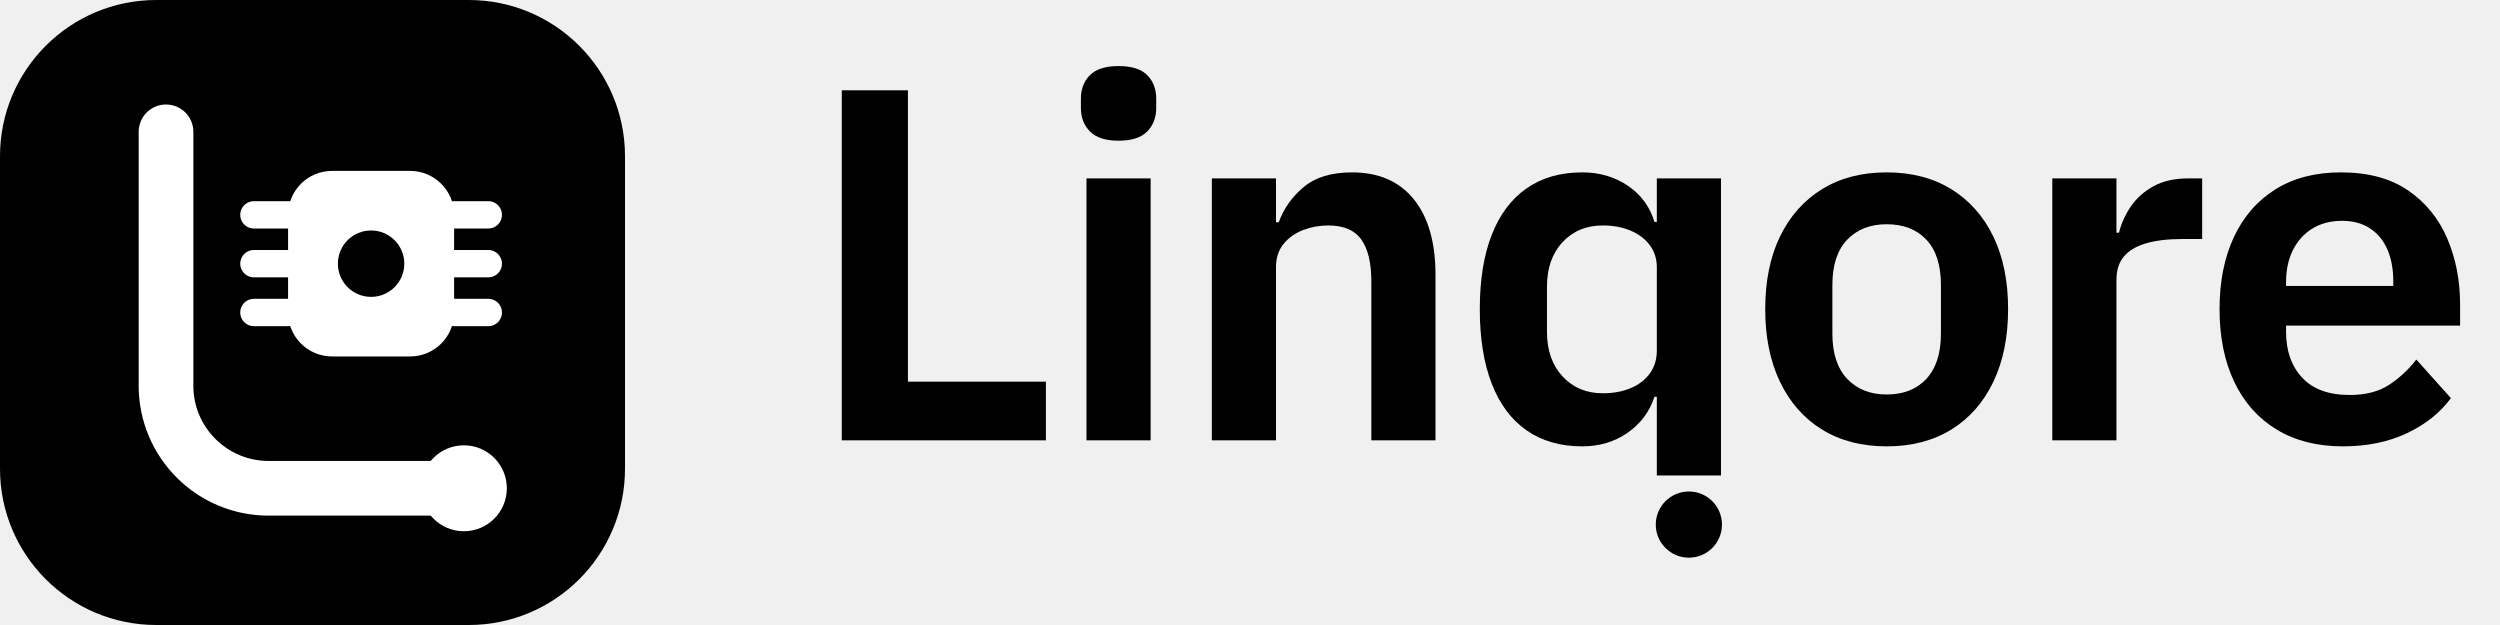
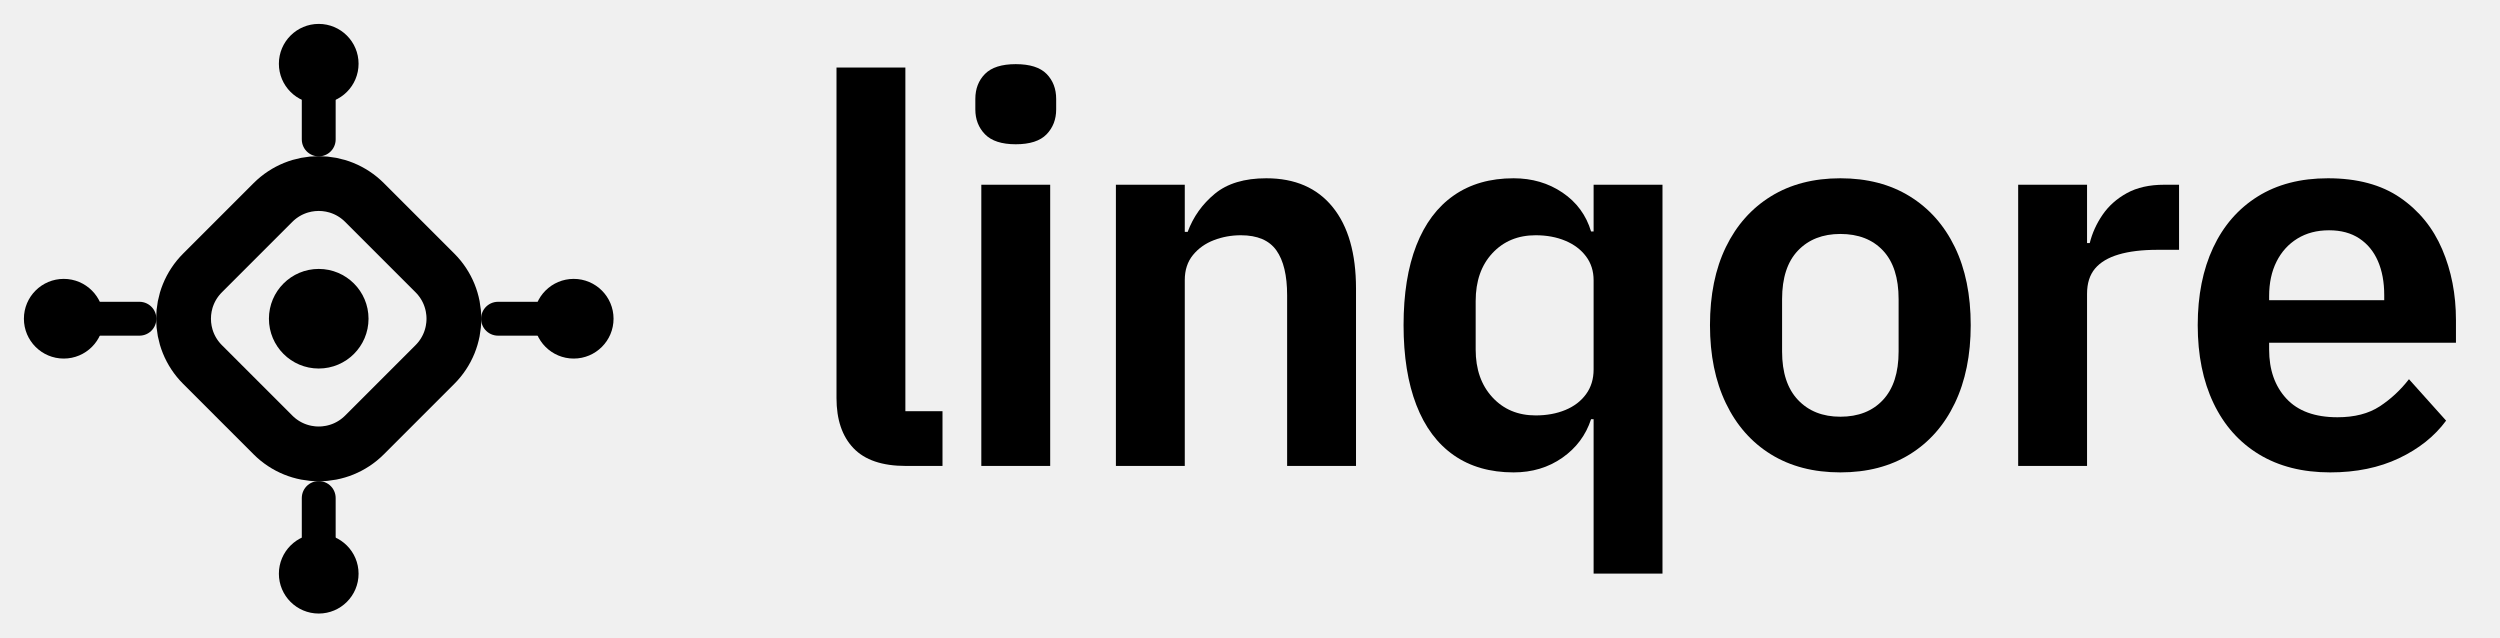
- <svg xmlns="http://www.w3.org/2000/svg" viewBox="0 0 256 64" width="256" height="64">
+ <svg xmlns="http://www.w3.org/2000/svg" viewBox="0 0 251 64" width="251" height="64">
  <g transform="translate(0.00 0.00) scale(1)">
-     <rect width="64" height="64" rx="16" fill="#000" />
-     <path d="M17 13.5v26a10.5 10.5 0 0 0 10.5 10.5H46" fill="none" stroke="#fff" stroke-width="5.6" stroke-linecap="round" />
-     <path d="M26 22h3.5M26 27h3.5M26 32h3.5M46.5 22h3.5M46.5 27h3.5M46.5 32h3.5" stroke="#fff" stroke-width="2.8" stroke-linecap="round" />
-     <rect x="29.5" y="17.5" width="17" height="19" rx="4.5" fill="#fff" />
-     <circle cx="38" cy="27" r="3.4" fill="#000" />
-     <circle cx="47.5" cy="50" r="4.4" fill="#fff" />
+     <rect x="20.5" y="20.5" width="23" height="23" rx="6.5" fill="none" stroke="#000" stroke-width="5.5" transform="rotate(45 32 32)" />
+     <circle cx="32" cy="32" r="5" fill="#000" />
+     <path d="M32 14V8.6" stroke="#000" stroke-width="3.4" stroke-linecap="round" transform="rotate(0 32 32)" />
+     <circle cx="32" cy="6.4" r="4" fill="#000" transform="rotate(0 32 32)" />
+     <path d="M32 14V8.6" stroke="#000" stroke-width="3.4" stroke-linecap="round" transform="rotate(90 32 32)" />
+     <circle cx="32" cy="6.4" r="4" fill="#000" transform="rotate(90 32 32)" />
+     <path d="M32 14V8.6" stroke="#000" stroke-width="3.4" stroke-linecap="round" transform="rotate(180 32 32)" />
+     <circle cx="32" cy="6.4" r="4" fill="#000" transform="rotate(180 32 32)" />
+     <path d="M32 14V8.6" stroke="#000" stroke-width="3.4" stroke-linecap="round" transform="rotate(270 32 32)" />
+     <circle cx="32" cy="6.4" r="4" fill="#000" transform="rotate(270 32 32)" />
  </g>
-   <g transform="translate(82.00 45.09) scale(0.05135)">
-     <path fill="#000" d="M488.805 0.0H81.72V-698.0H213.661V-117.006H488.805Z" />
-     <path fill="#000" d="M633.69 -597.519Q594.59 -597.519 576.597 -616.012Q558.605 -634.504 558.605 -662.26V-681.605Q558.605 -710.065 576.597 -728.205Q594.59 -746.345 633.69 -746.345Q673.086 -746.345 690.931 -728.205Q708.776 -710.065 708.776 -681.605V-662.26Q708.776 -634.504 690.931 -616.012Q673.086 -597.519 633.69 -597.519ZM569.72 0.0V-522.345H697.661V0.0Z" />
-     <path fill="#000" d="M947.661 0.0H819.72V-522.345H947.661V-434.82H953.071Q968.546 -476.705 1003.398 -505.525Q1038.251 -534.345 1099.071 -534.345Q1179.071 -534.345 1222.398 -480.818Q1265.726 -427.29 1265.726 -329.59V0.0H1137.785V-317.0Q1137.785 -372.351 1117.802 -400.428Q1097.82 -428.504 1051.805 -428.504Q1025.571 -428.504 1001.796 -419.414Q978.021 -410.324 962.841 -391.749Q947.661 -373.173 947.661 -345.31Z" />
-     <clipPath id="qc5">
-       <rect x="-1000" y="-2000" width="5348" height="2070" />
-     </clipPath>
-     <path clip-path="url(#qc5)" fill="#000" d="M1707.08 200.0V-86.82H1702.375Q1687.835 -42.345 1648.925 -15.173Q1610.015 12.0 1558.425 12.0Q1493.015 12.0 1447.277 -19.942Q1401.54 -51.885 1377.802 -113.237Q1354.065 -174.59 1354.065 -261.525Q1354.065 -348.755 1377.802 -409.608Q1401.54 -470.46 1447.277 -502.403Q1493.015 -534.345 1558.425 -534.345Q1610.015 -534.345 1649.367 -507.673Q1688.72 -481.0 1702.375 -435.525H1707.08V-522.345H1835.021V200.0ZM1599.46 -93.841Q1630.115 -93.841 1654.475 -103.873Q1678.835 -113.906 1692.957 -133.176Q1707.08 -152.445 1707.08 -179.1V-345.015Q1707.08 -370.49 1692.957 -389.317Q1678.835 -408.144 1654.475 -418.324Q1630.115 -428.504 1599.46 -428.504Q1550.086 -428.504 1519.046 -395.17Q1488.006 -361.835 1488.006 -306.23V-216.115Q1488.006 -161.215 1519.046 -127.528Q1550.086 -93.841 1599.46 -93.841Z" />
-     <circle cx="1771" cy="168" r="66" fill="#000" />
-     <path fill="#000" d="M2165.41 12.0Q2090.77 12.0 2036.507 -21.5Q1982.245 -55.0 1952.745 -116.558Q1923.245 -178.115 1923.245 -261.525Q1923.245 -345.64 1952.745 -406.493Q1982.245 -467.345 2036.507 -500.845Q2090.77 -534.345 2165.41 -534.345Q2240.05 -534.345 2294.313 -500.845Q2348.575 -467.345 2378.075 -406.493Q2407.575 -345.64 2407.575 -261.525Q2407.575 -178.115 2378.075 -116.558Q2348.575 -55.0 2294.313 -21.5Q2240.05 12.0 2165.41 12.0ZM2165.41 -91.431Q2215.605 -91.431 2244.619 -122.618Q2273.634 -153.805 2273.634 -212.54V-309.805Q2273.634 -369.245 2244.619 -400.08Q2215.605 -430.914 2165.41 -430.914Q2116.215 -430.914 2086.701 -400.08Q2057.186 -369.245 2057.186 -309.805V-212.54Q2057.186 -153.805 2086.701 -122.618Q2116.215 -91.431 2165.41 -91.431Z" />
-     <path fill="#000" d="M2623.661 0.0H2495.72V-522.345H2623.661V-413.95H2628.661Q2635.546 -441.77 2652.431 -466.442Q2669.316 -491.115 2697.553 -506.73Q2725.791 -522.345 2767.086 -522.345H2794.561V-401.454H2754.611Q2711.611 -401.454 2682.373 -392.774Q2653.136 -384.094 2638.398 -366.504Q2623.661 -348.914 2623.661 -319.684Z" />
-     <path fill="#000" d="M3075.345 12.0Q2998.295 12.0 2943.122 -21.5Q2887.95 -55.0 2858.597 -116.558Q2829.245 -178.115 2829.245 -261.525Q2829.245 -344.23 2857.892 -405.435Q2886.54 -466.64 2940.655 -500.493Q2994.77 -534.345 3071.115 -534.345Q3152.805 -534.345 3205.273 -498.32Q3257.74 -462.295 3283.33 -402.475Q3308.92 -342.655 3308.92 -271.065V-228.835H2961.891V-216.115Q2961.891 -159.69 2993.931 -125.061Q3025.971 -90.431 3088.805 -90.431Q3136.395 -90.431 3167.255 -110.611Q3198.115 -130.791 3221.64 -161.1L3290.625 -84.144Q3258.575 -40.605 3203.108 -14.302Q3147.64 12.0 3075.345 12.0ZM3073.23 -437.734Q3039.395 -437.734 3014.356 -422.317Q2989.316 -406.9 2975.603 -379.507Q2961.891 -352.115 2961.891 -315.575V-307.87H3175.684V-317.46Q3175.684 -353.59 3163.972 -380.54Q3152.26 -407.49 3129.367 -422.612Q3106.475 -437.734 3073.23 -437.734Z" />
+   <g transform="translate(80.00 46.78) scale(0.05405)">
+     <path fill="#000" d="M270.611 0.0H202.431Q136.755 0.0 105.237 -33.018Q73.72 -66.035 73.72 -126.006V-740.0H201.661V-101.726H270.611Z" />
+     <path fill="#000" d="M406.69 -597.519Q367.59 -597.519 349.597 -616.012Q331.605 -634.504 331.605 -662.26V-681.605Q331.605 -710.065 349.597 -728.205Q367.59 -746.345 406.69 -746.345Q446.086 -746.345 463.931 -728.205Q481.776 -710.065 481.776 -681.605V-662.26Q481.776 -634.504 463.931 -616.012Q446.086 -597.519 406.69 -597.519ZM342.72 0.0V-522.345H470.661V0.0Z" />
+     <path fill="#000" d="M720.661 0.0H592.72V-522.345H720.661V-434.82H726.071Q741.546 -476.705 776.398 -505.525Q811.251 -534.345 872.071 -534.345Q952.071 -534.345 995.398 -480.818Q1038.726 -427.29 1038.726 -329.59V0.0H910.785V-317.0Q910.785 -372.351 890.802 -400.428Q870.82 -428.504 824.805 -428.504Q798.571 -428.504 774.796 -419.414Q751.021 -410.324 735.841 -391.749Q720.661 -373.173 720.661 -345.31Z" />
+     <path fill="#000" d="M1480.08 200.0V-86.82H1475.375Q1460.835 -42.345 1421.925 -15.173Q1383.015 12.0 1331.425 12.0Q1266.015 12.0 1220.277 -19.942Q1174.54 -51.885 1150.802 -113.237Q1127.065 -174.59 1127.065 -261.525Q1127.065 -348.755 1150.802 -409.608Q1174.54 -470.46 1220.277 -502.403Q1266.015 -534.345 1331.425 -534.345Q1383.015 -534.345 1422.367 -507.673Q1461.72 -481.0 1475.375 -435.525H1480.08V-522.345H1608.021V200.0ZM1372.46 -93.841Q1403.115 -93.841 1427.475 -103.873Q1451.835 -113.906 1465.957 -133.176Q1480.08 -152.445 1480.08 -179.1V-345.015Q1480.08 -370.49 1465.957 -389.317Q1451.835 -408.144 1427.475 -418.324Q1403.115 -428.504 1372.46 -428.504Q1323.086 -428.504 1292.046 -395.17Q1261.006 -361.835 1261.006 -306.23V-216.115Q1261.006 -161.215 1292.046 -127.528Q1323.086 -93.841 1372.46 -93.841Z" />
+     <path fill="#000" d="M1938.41 12.0Q1863.77 12.0 1809.507 -21.5Q1755.245 -55.0 1725.745 -116.558Q1696.245 -178.115 1696.245 -261.525Q1696.245 -345.64 1725.745 -406.493Q1755.245 -467.345 1809.507 -500.845Q1863.77 -534.345 1938.41 -534.345Q2013.05 -534.345 2067.313 -500.845Q2121.575 -467.345 2151.075 -406.493Q2180.575 -345.64 2180.575 -261.525Q2180.575 -178.115 2151.075 -116.558Q2121.575 -55.0 2067.313 -21.5Q2013.05 12.0 1938.41 12.0ZM1938.41 -91.431Q1988.605 -91.431 2017.619 -122.618Q2046.634 -153.805 2046.634 -212.54V-309.805Q2046.634 -369.245 2017.619 -400.08Q1988.605 -430.914 1938.41 -430.914Q1889.215 -430.914 1859.701 -400.08Q1830.186 -369.245 1830.186 -309.805V-212.54Q1830.186 -153.805 1859.701 -122.618Q1889.215 -91.431 1938.41 -91.431Z" />
+     <path fill="#000" d="M2396.661 0.0H2268.72V-522.345H2396.661V-413.95H2401.661Q2408.546 -441.77 2425.431 -466.442Q2442.316 -491.115 2470.553 -506.73Q2498.791 -522.345 2540.086 -522.345H2567.561V-401.454H2527.611Q2484.611 -401.454 2455.373 -392.774Q2426.136 -384.094 2411.398 -366.504Q2396.661 -348.914 2396.661 -319.684Z" />
+     <path fill="#000" d="M2848.345 12.0Q2771.295 12.0 2716.122 -21.5Q2660.95 -55.0 2631.597 -116.558Q2602.245 -178.115 2602.245 -261.525Q2602.245 -344.23 2630.892 -405.435Q2659.54 -466.64 2713.655 -500.493Q2767.77 -534.345 2844.115 -534.345Q2925.805 -534.345 2978.273 -498.32Q3030.74 -462.295 3056.33 -402.475Q3081.92 -342.655 3081.92 -271.065V-228.835H2734.891V-216.115Q2734.891 -159.69 2766.931 -125.061Q2798.971 -90.431 2861.805 -90.431Q2909.395 -90.431 2940.255 -110.611Q2971.115 -130.791 2994.64 -161.1L3063.625 -84.144Q3031.575 -40.605 2976.108 -14.302Q2920.64 12.0 2848.345 12.0ZM2846.23 -437.734Q2812.395 -437.734 2787.356 -422.317Q2762.316 -406.9 2748.603 -379.507Q2734.891 -352.115 2734.891 -315.575V-307.87H2948.684V-317.46Q2948.684 -353.59 2936.972 -380.54Q2925.26 -407.49 2902.367 -422.612Q2879.475 -437.734 2846.23 -437.734Z" />
  </g>
</svg>
